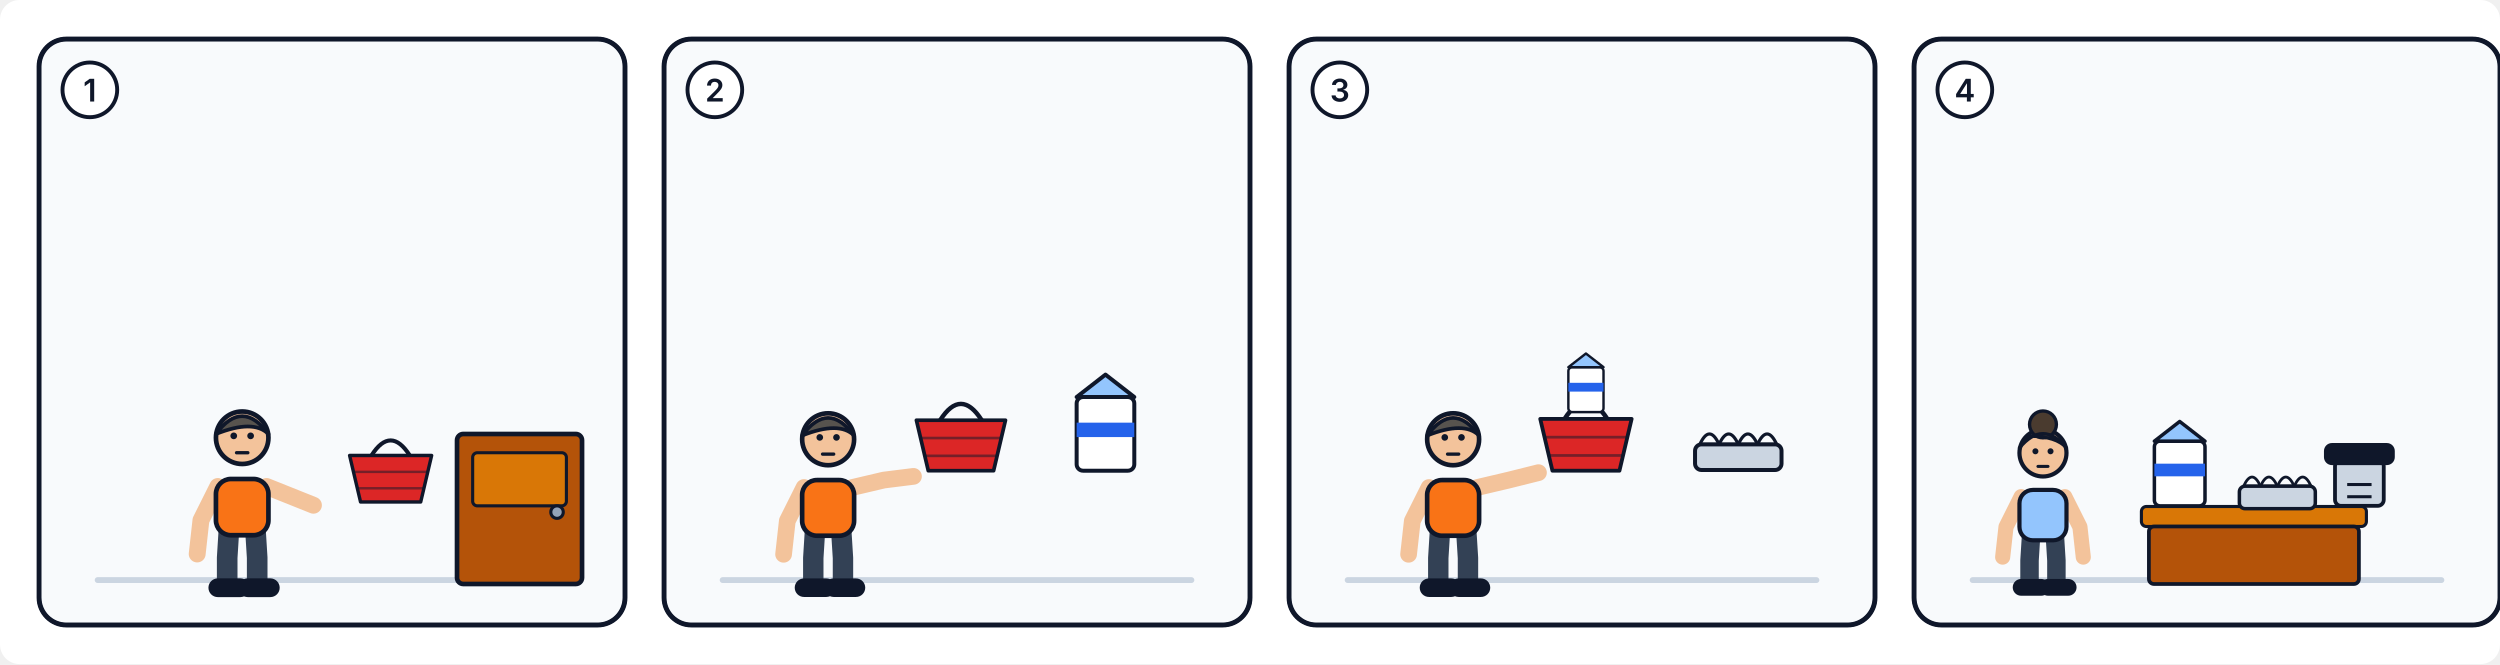
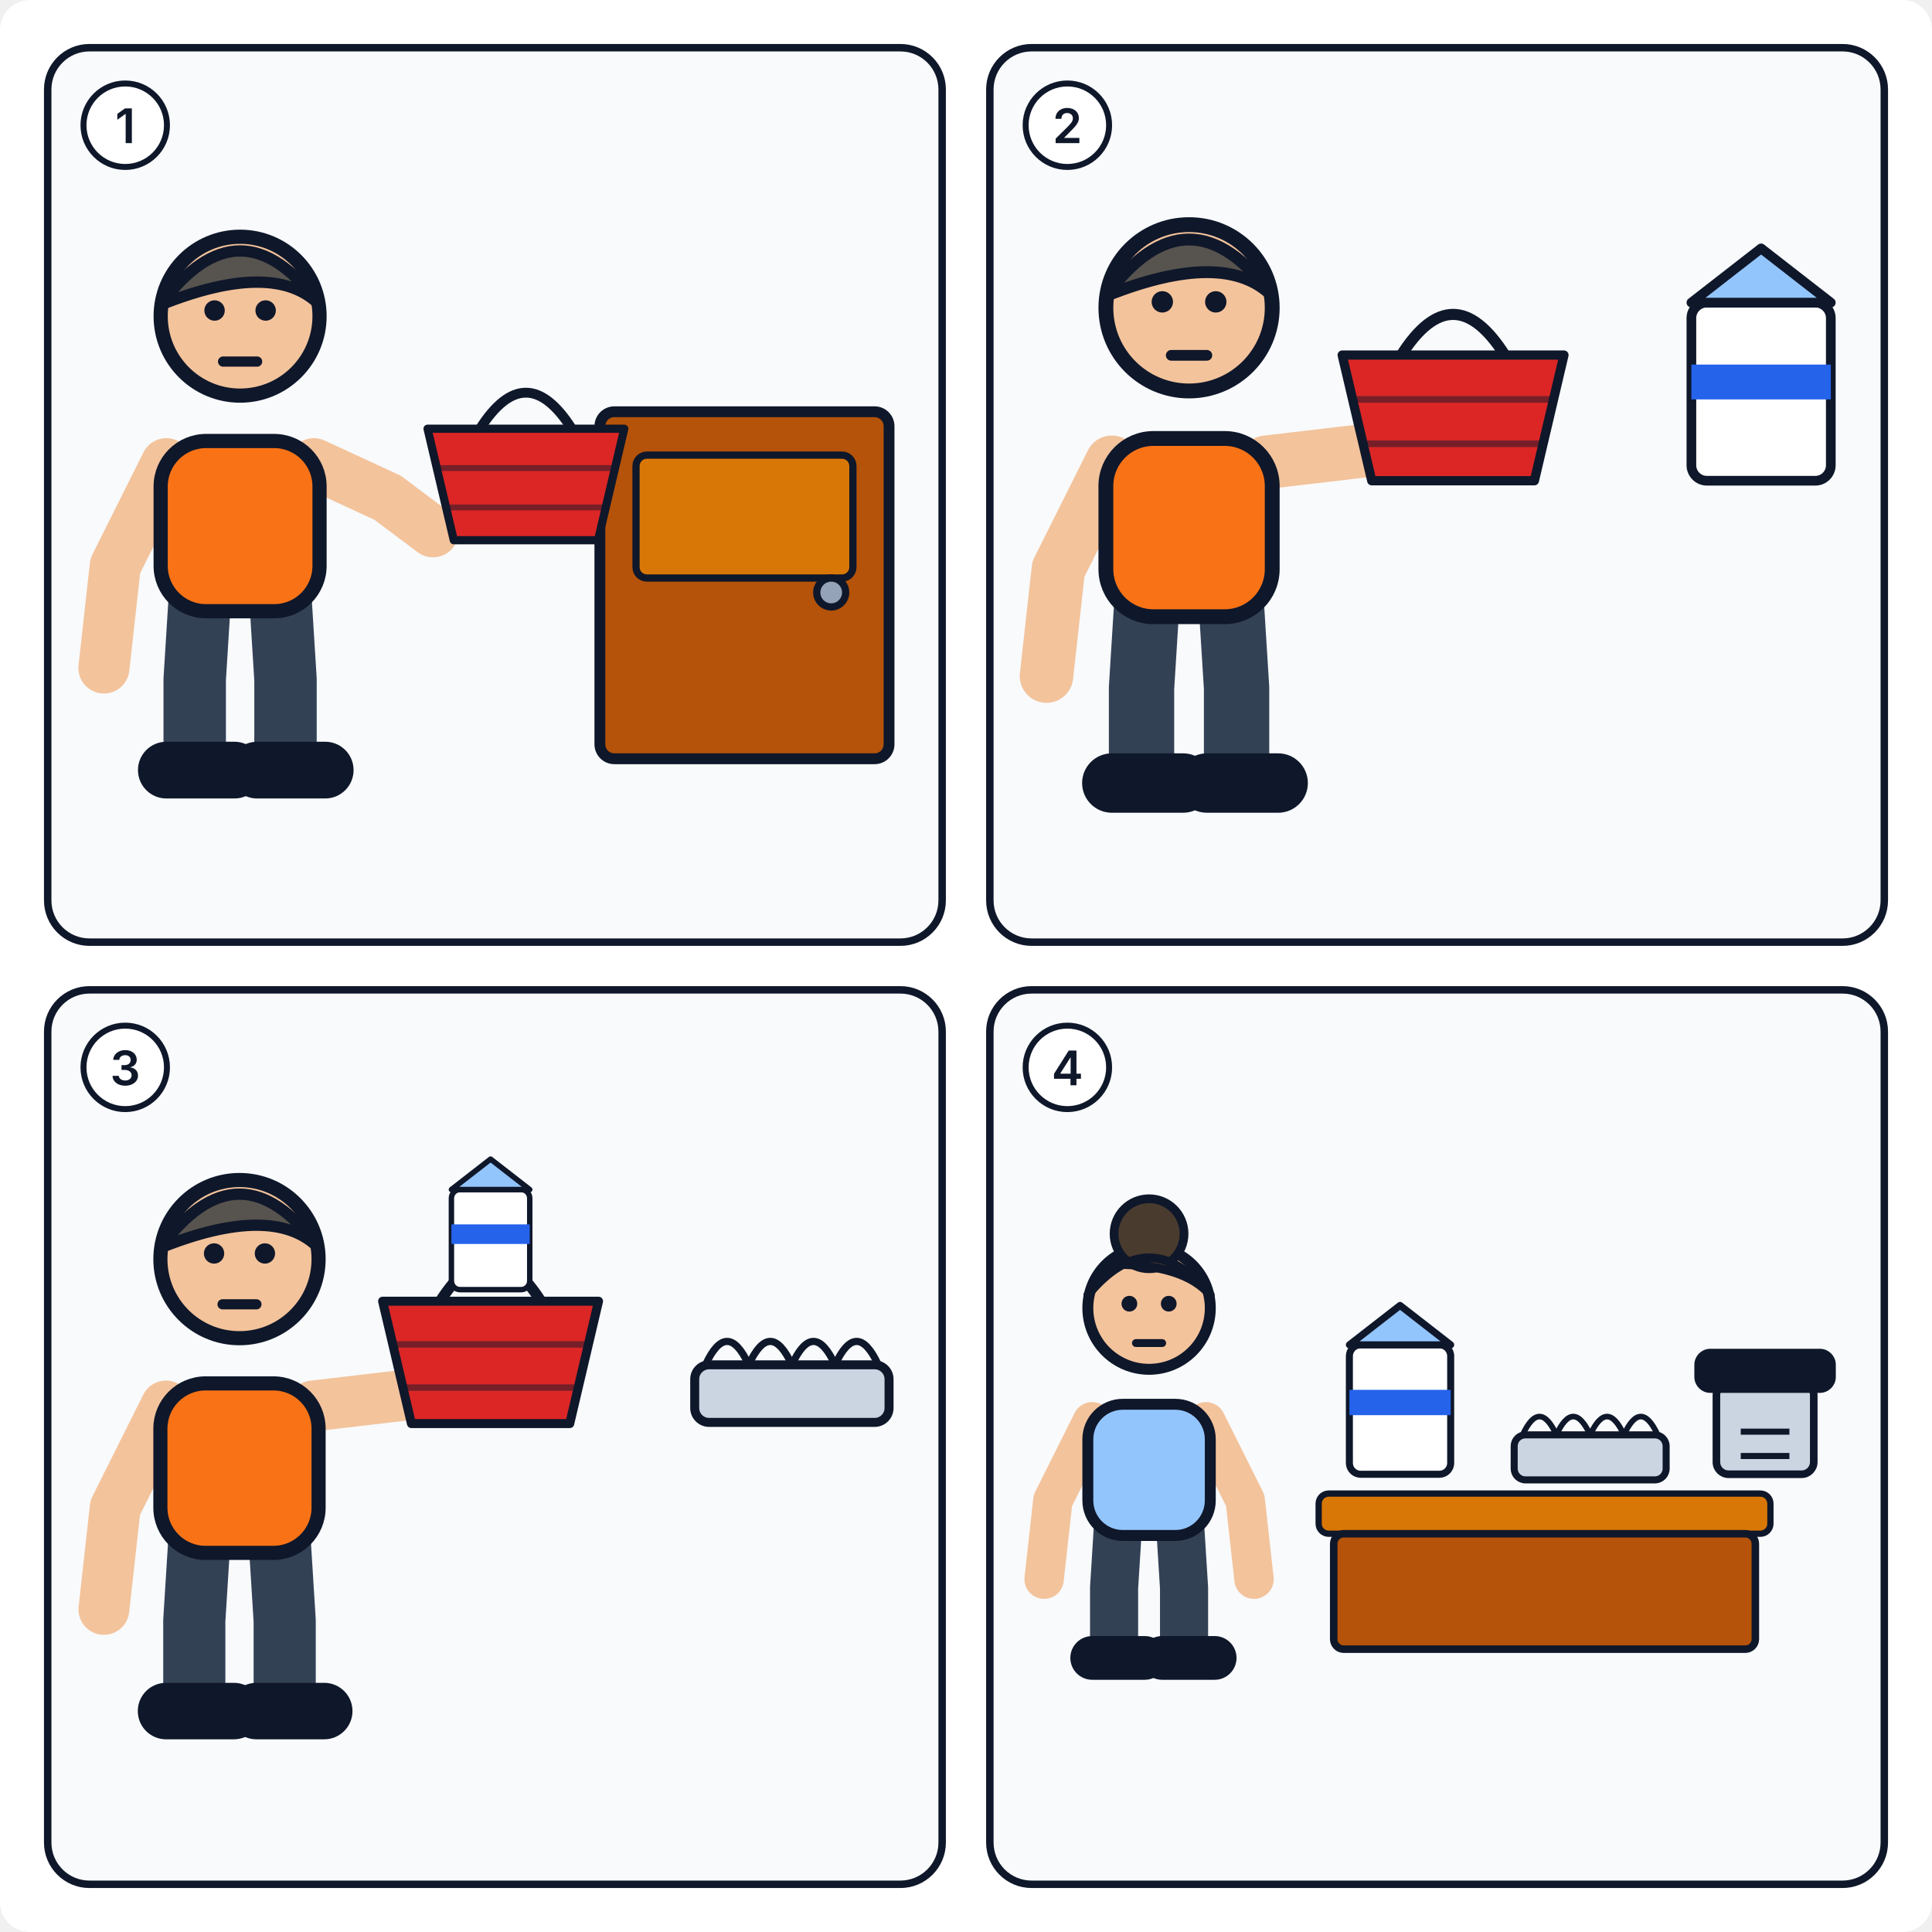
- <svg xmlns="http://www.w3.org/2000/svg" viewBox="0 0 1280 340" width="1280" height="340" role="img">
-   <rect x="0" y="0" width="1280" height="340" rx="10" fill="#FFFFFF" />
-   <g transform="translate(20 20)">
+ <svg xmlns="http://www.w3.org/2000/svg" viewBox="0 0 648 648" width="648" height="648" role="img">
+   <rect x="0" y="0" width="648" height="648" rx="10" fill="#FFFFFF" />
+   <g transform="translate(16 16)">
    <rect x="0" y="0" width="300" height="300" rx="14" fill="#F8FAFC" stroke="#0F172A" stroke-width="2" stroke-linecap="round" stroke-linejoin="round" />
-     <g transform="translate(150 279)">
-       <path d="M -120 -2 L 120 -2" fill="none" stroke="#CBD5E1" stroke-width="3" stroke-linecap="round" />
-       <g transform="translate(96 0)">
-         <g transform="translate(0 0) scale(0.8)">
+     <g transform="translate(118.10 238.49) scale(1.4097)">
+       <g transform="translate(82 0)">
+         <g transform="translate(0 0) scale(0.86)">
          <rect x="-40" y="-96" width="80" height="96" rx="4" fill="#B45309" stroke="#0F172A" stroke-width="3" stroke-linecap="round" stroke-linejoin="round" />
          <rect x="-30" y="-84" width="60" height="34" rx="3" fill="#D97706" stroke="#0F172A" stroke-width="2" stroke-linecap="round" stroke-linejoin="round" />
          <circle cx="24" cy="-46" r="4" fill="#94A3B8" stroke="#0F172A" stroke-width="2" stroke-linecap="round" stroke-linejoin="round" />
        </g>
      </g>
-       <g transform="translate(-46 0) scale(0.96)">
+       <g transform="translate(-38 0) scale(1.35)">
        <polyline points="-7,-30 -8,-14 -8,0" fill="none" stroke="#334155" stroke-width="11" stroke-linecap="round" stroke-linejoin="round" />
        <polyline points="7,-30 8,-14 8,0" fill="none" stroke="#334155" stroke-width="11" stroke-linecap="round" stroke-linejoin="round" />
        <rect x="-17" y="-2" width="20" height="8" rx="4" fill="#0F172A" stroke="#0F172A" stroke-width="2" stroke-linecap="round" stroke-linejoin="round" />
        <rect x="-1" y="-2" width="20" height="8" rx="4" fill="#0F172A" stroke="#0F172A" stroke-width="2" stroke-linecap="round" stroke-linejoin="round" />
        <polyline points="-13,-52 -22,-34 -24,-16" fill="none" stroke="#F3C39B" stroke-width="9" stroke-linecap="round" stroke-linejoin="round" />
-         <polyline points="13,-52 28,-46 38,-42" fill="none" stroke="#F3C39B" stroke-width="9" stroke-linecap="round" stroke-linejoin="round" />
+         <polyline points="13,-52 26,-46 34,-40" fill="none" stroke="#F3C39B" stroke-width="9" stroke-linecap="round" stroke-linejoin="round" />
        <rect x="-14" y="-56" width="28" height="30" rx="8" fill="#F97316" stroke="#0F172A" stroke-width="2.5" stroke-linecap="round" stroke-linejoin="round" />
        <circle cx="0" cy="-78" r="14" fill="#F3C39B" stroke="#0F172A" stroke-width="2.5" stroke-linecap="round" stroke-linejoin="round" />
        <path d="M -14 -80 Q 0 -99 14 -80 Q 6 -88 -14 -80 Z" fill="#57534E" stroke="#0F172A" stroke-width="2" stroke-linecap="round" stroke-linejoin="round" />
        <circle cx="-4.5" cy="-79" r="1.8" fill="#0F172A" stroke="none" stroke-width="2.5" stroke-linecap="round" stroke-linejoin="round" />
        <circle cx="4.5" cy="-79" r="1.8" fill="#0F172A" stroke="none" stroke-width="2.5" stroke-linecap="round" stroke-linejoin="round" />
        <line x1="-3" y1="-70" x2="3" y2="-70" stroke="#0F172A" stroke-width="1.8" stroke-linecap="round" />
      </g>
-       <g transform="translate(30 -42)">
-         <g transform="translate(0 0) scale(0.7)">
+       <g transform="translate(30 -52)">
+         <g transform="translate(0 0) scale(0.78)">
          <polygon points="-30,-34 30,-34 22,0 -22,0" fill="#DC2626" stroke="#0F172A" stroke-width="2.5" stroke-linecap="round" stroke-linejoin="round" />
          <path d="M -28 -22 L 28 -22 M -25 -10 L 25 -10" fill="none" stroke="#0F172A" stroke-width="1.8" opacity="0.5" />
          <path d="M -14 -34 Q 0 -56 14 -34" fill="none" stroke="#0F172A" stroke-width="3" />
        </g>
      </g>
    </g>
    <circle cx="26" cy="26" r="14" fill="#FFFFFF" stroke="#0F172A" stroke-width="2" />
    <text x="26" y="32" text-anchor="middle" font-family="Inter, system-ui, sans-serif" font-size="16" font-weight="600" fill="#0F172A">1</text>
    <rect x="0" y="0" width="300" height="300" rx="14" fill="none" stroke="#0F172A" stroke-width="2.5" />
  </g>
-   <g transform="translate(340 20)">
+   <g transform="translate(332 16)">
    <rect x="0" y="0" width="300" height="300" rx="14" fill="#F8FAFC" stroke="#0F172A" stroke-width="2" stroke-linecap="round" stroke-linejoin="round" />
-     <g transform="translate(150 279)">
-       <path d="M -120 -2 L 120 -2" fill="none" stroke="#CBD5E1" stroke-width="3" stroke-linecap="round" />
-       <g transform="translate(-66 0) scale(0.95)">
+     <g transform="translate(146.51 242.65) scale(1.4759)">
+       <g transform="translate(-54 0) scale(1.35)">
        <polyline points="-7,-30 -8,-14 -8,0" fill="none" stroke="#334155" stroke-width="11" stroke-linecap="round" stroke-linejoin="round" />
        <polyline points="7,-30 8,-14 8,0" fill="none" stroke="#334155" stroke-width="11" stroke-linecap="round" stroke-linejoin="round" />
        <rect x="-17" y="-2" width="20" height="8" rx="4" fill="#0F172A" stroke="#0F172A" stroke-width="2" stroke-linecap="round" stroke-linejoin="round" />
        <rect x="-1" y="-2" width="20" height="8" rx="4" fill="#0F172A" stroke="#0F172A" stroke-width="2" stroke-linecap="round" stroke-linejoin="round" />
        <polyline points="-13,-52 -22,-34 -24,-16" fill="none" stroke="#F3C39B" stroke-width="9" stroke-linecap="round" stroke-linejoin="round" />
-         <polyline points="13,-52 30,-56 46,-58" fill="none" stroke="#F3C39B" stroke-width="9" stroke-linecap="round" stroke-linejoin="round" />
+         <polyline points="13,-52 30,-54 46,-58" fill="none" stroke="#F3C39B" stroke-width="9" stroke-linecap="round" stroke-linejoin="round" />
        <rect x="-14" y="-56" width="28" height="30" rx="8" fill="#F97316" stroke="#0F172A" stroke-width="2.5" stroke-linecap="round" stroke-linejoin="round" />
        <circle cx="0" cy="-78" r="14" fill="#F3C39B" stroke="#0F172A" stroke-width="2.5" stroke-linecap="round" stroke-linejoin="round" />
        <path d="M -14 -80 Q 0 -99 14 -80 Q 6 -88 -14 -80 Z" fill="#57534E" stroke="#0F172A" stroke-width="2" stroke-linecap="round" stroke-linejoin="round" />
        <circle cx="-4.5" cy="-79" r="1.8" fill="#0F172A" stroke="none" stroke-width="2.5" stroke-linecap="round" stroke-linejoin="round" />
        <circle cx="4.5" cy="-79" r="1.8" fill="#0F172A" stroke="none" stroke-width="2.5" stroke-linecap="round" stroke-linejoin="round" />
        <line x1="-3" y1="-70" x2="3" y2="-70" stroke="#0F172A" stroke-width="1.8" stroke-linecap="round" />
      </g>
-       <g transform="translate(2 -58)">
-         <g transform="translate(0 0) scale(0.76)">
+       <g transform="translate(6 -66)">
+         <g transform="translate(0 0) scale(0.84)">
          <polygon points="-30,-34 30,-34 22,0 -22,0" fill="#DC2626" stroke="#0F172A" stroke-width="2.5" stroke-linecap="round" stroke-linejoin="round" />
          <path d="M -28 -22 L 28 -22 M -25 -10 L 25 -10" fill="none" stroke="#0F172A" stroke-width="1.8" opacity="0.5" />
          <path d="M -14 -34 Q 0 -56 14 -34" fill="none" stroke="#0F172A" stroke-width="3" />
        </g>
      </g>
-       <g transform="translate(76 -58)">
-         <g transform="translate(0 0) scale(0.82)">
+       <g transform="translate(76 -66)">
+         <g transform="translate(0 0) scale(0.88)">
          <rect x="-18" y="-46" width="36" height="46" rx="4" fill="#FFFFFF" stroke="#0F172A" stroke-width="2.5" stroke-linecap="round" stroke-linejoin="round" />
          <polygon points="-18,-46 0,-60 18,-46" fill="#93C5FD" stroke="#0F172A" stroke-width="2.5" stroke-linecap="round" stroke-linejoin="round" />
          <rect x="-18" y="-30" width="36" height="9" fill="#2563EB" />
        </g>
      </g>
    </g>
    <circle cx="26" cy="26" r="14" fill="#FFFFFF" stroke="#0F172A" stroke-width="2" />
    <text x="26" y="32" text-anchor="middle" font-family="Inter, system-ui, sans-serif" font-size="16" font-weight="600" fill="#0F172A">2</text>
    <rect x="0" y="0" width="300" height="300" rx="14" fill="none" stroke="#0F172A" stroke-width="2.5" />
  </g>
-   <g transform="translate(660 20)">
+   <g transform="translate(16 332)">
    <rect x="0" y="0" width="300" height="300" rx="14" fill="#F8FAFC" stroke="#0F172A" stroke-width="2" stroke-linecap="round" stroke-linejoin="round" />
-     <g transform="translate(150 279)">
-       <path d="M -120 -2 L 120 -2" fill="none" stroke="#CBD5E1" stroke-width="3" stroke-linecap="round" />
-       <g transform="translate(-66 0) scale(0.95)">
+     <g transform="translate(140.12 238.11) scale(1.4036)">
+       <g transform="translate(-54 0) scale(1.35)">
        <polyline points="-7,-30 -8,-14 -8,0" fill="none" stroke="#334155" stroke-width="11" stroke-linecap="round" stroke-linejoin="round" />
        <polyline points="7,-30 8,-14 8,0" fill="none" stroke="#334155" stroke-width="11" stroke-linecap="round" stroke-linejoin="round" />
        <rect x="-17" y="-2" width="20" height="8" rx="4" fill="#0F172A" stroke="#0F172A" stroke-width="2" stroke-linecap="round" stroke-linejoin="round" />
        <rect x="-1" y="-2" width="20" height="8" rx="4" fill="#0F172A" stroke="#0F172A" stroke-width="2" stroke-linecap="round" stroke-linejoin="round" />
        <polyline points="-13,-52 -22,-34 -24,-16" fill="none" stroke="#F3C39B" stroke-width="9" stroke-linecap="round" stroke-linejoin="round" />
-         <polyline points="13,-52 30,-56 46,-60" fill="none" stroke="#F3C39B" stroke-width="9" stroke-linecap="round" stroke-linejoin="round" />
+         <polyline points="13,-52 30,-54 46,-60" fill="none" stroke="#F3C39B" stroke-width="9" stroke-linecap="round" stroke-linejoin="round" />
        <rect x="-14" y="-56" width="28" height="30" rx="8" fill="#F97316" stroke="#0F172A" stroke-width="2.5" stroke-linecap="round" stroke-linejoin="round" />
        <circle cx="0" cy="-78" r="14" fill="#F3C39B" stroke="#0F172A" stroke-width="2.5" stroke-linecap="round" stroke-linejoin="round" />
        <path d="M -14 -80 Q 0 -99 14 -80 Q 6 -88 -14 -80 Z" fill="#57534E" stroke="#0F172A" stroke-width="2" stroke-linecap="round" stroke-linejoin="round" />
        <circle cx="-4.5" cy="-79" r="1.8" fill="#0F172A" stroke="none" stroke-width="2.5" stroke-linecap="round" stroke-linejoin="round" />
        <circle cx="4.5" cy="-79" r="1.8" fill="#0F172A" stroke="none" stroke-width="2.5" stroke-linecap="round" stroke-linejoin="round" />
        <line x1="-3" y1="-70" x2="3" y2="-70" stroke="#0F172A" stroke-width="1.8" stroke-linecap="round" />
      </g>
-       <g transform="translate(2 -58)">
-         <g transform="translate(0 0) scale(0.78)">
+       <g transform="translate(6 -66)">
+         <g transform="translate(0 0) scale(0.86)">
          <polygon points="-30,-34 30,-34 22,0 -22,0" fill="#DC2626" stroke="#0F172A" stroke-width="2.5" stroke-linecap="round" stroke-linejoin="round" />
          <path d="M -28 -22 L 28 -22 M -25 -10 L 25 -10" fill="none" stroke="#0F172A" stroke-width="1.8" opacity="0.5" />
          <path d="M -14 -34 Q 0 -56 14 -34" fill="none" stroke="#0F172A" stroke-width="3" />
        </g>
      </g>
-       <g transform="translate(2 -88)">
-         <g transform="translate(0 0) scale(0.5)">
+       <g transform="translate(6 -98)">
+         <g transform="translate(0 0) scale(0.52)">
          <rect x="-18" y="-46" width="36" height="46" rx="4" fill="#FFFFFF" stroke="#0F172A" stroke-width="2.5" stroke-linecap="round" stroke-linejoin="round" />
          <polygon points="-18,-46 0,-60 18,-46" fill="#93C5FD" stroke="#0F172A" stroke-width="2.5" stroke-linecap="round" stroke-linejoin="round" />
          <rect x="-18" y="-30" width="36" height="9" fill="#2563EB" />
        </g>
      </g>
-       <g transform="translate(80 -60)">
-         <g transform="translate(0 0) scale(0.82)">
+       <g transform="translate(78 -68)">
+         <g transform="translate(0 0) scale(0.86)">
          <path d="M -24 -14 Q -18 -27 -12 -14 Z" fill="#F8FAFC" stroke="#0F172A" stroke-width="2" stroke-linecap="round" stroke-linejoin="round" />
          <path d="M -12 -14 Q -6 -27 0 -14 Z" fill="#F8FAFC" stroke="#0F172A" stroke-width="2" stroke-linecap="round" stroke-linejoin="round" />
          <path d="M 0 -14 Q 6 -27 12 -14 Z" fill="#F8FAFC" stroke="#0F172A" stroke-width="2" stroke-linecap="round" stroke-linejoin="round" />
          <path d="M 12 -14 Q 18 -27 24 -14 Z" fill="#F8FAFC" stroke="#0F172A" stroke-width="2" stroke-linecap="round" stroke-linejoin="round" />
          <rect x="-27" y="-14" width="54" height="16" rx="4" fill="#CBD5E1" stroke="#0F172A" stroke-width="2.5" stroke-linecap="round" stroke-linejoin="round" />
        </g>
      </g>
    </g>
    <circle cx="26" cy="26" r="14" fill="#FFFFFF" stroke="#0F172A" stroke-width="2" />
    <text x="26" y="32" text-anchor="middle" font-family="Inter, system-ui, sans-serif" font-size="16" font-weight="600" fill="#0F172A">3</text>
    <rect x="0" y="0" width="300" height="300" rx="14" fill="none" stroke="#0F172A" stroke-width="2.5" />
  </g>
-   <g transform="translate(980 20)">
+   <g transform="translate(332 332)">
    <rect x="0" y="0" width="300" height="300" rx="14" fill="#F8FAFC" stroke="#0F172A" stroke-width="2" stroke-linecap="round" stroke-linejoin="round" />
-     <g transform="translate(150 279)">
-       <path d="M -120 -2 L 120 -2" fill="none" stroke="#CBD5E1" stroke-width="3" stroke-linecap="round" />
-       <g transform="translate(24 0)">
-         <g transform="translate(0 0) scale(0.64)">
+     <g transform="translate(147.78 221.14) scale(1.2754)">
+       <g transform="translate(30 0)">
+         <g transform="translate(0 0) scale(0.66)">
          <rect x="-90" y="-62" width="180" height="16" rx="4" fill="#D97706" stroke="#0F172A" stroke-width="2.5" stroke-linecap="round" stroke-linejoin="round" />
          <rect x="-84" y="-46" width="168" height="46" rx="4" fill="#B45309" stroke="#0F172A" stroke-width="3" stroke-linecap="round" stroke-linejoin="round" />
        </g>
      </g>
-       <g transform="translate(-14 -40)">
-         <g transform="translate(0 0) scale(0.72)">
+       <g transform="translate(-8 -46)">
+         <g transform="translate(0 0) scale(0.74)">
          <rect x="-18" y="-46" width="36" height="46" rx="4" fill="#FFFFFF" stroke="#0F172A" stroke-width="2.5" stroke-linecap="round" stroke-linejoin="round" />
          <polygon points="-18,-46 0,-60 18,-46" fill="#93C5FD" stroke="#0F172A" stroke-width="2.5" stroke-linecap="round" stroke-linejoin="round" />
          <rect x="-18" y="-30" width="36" height="9" fill="#2563EB" />
        </g>
      </g>
-       <g transform="translate(36 -40)">
-         <g transform="translate(0 0) scale(0.72)">
+       <g transform="translate(42 -46)">
+         <g transform="translate(0 0) scale(0.74)">
          <path d="M -24 -14 Q -18 -27 -12 -14 Z" fill="#F8FAFC" stroke="#0F172A" stroke-width="2" stroke-linecap="round" stroke-linejoin="round" />
          <path d="M -12 -14 Q -6 -27 0 -14 Z" fill="#F8FAFC" stroke="#0F172A" stroke-width="2" stroke-linecap="round" stroke-linejoin="round" />
          <path d="M 0 -14 Q 6 -27 12 -14 Z" fill="#F8FAFC" stroke="#0F172A" stroke-width="2" stroke-linecap="round" stroke-linejoin="round" />
          <path d="M 12 -14 Q 18 -27 24 -14 Z" fill="#F8FAFC" stroke="#0F172A" stroke-width="2" stroke-linecap="round" stroke-linejoin="round" />
          <rect x="-27" y="-14" width="54" height="16" rx="4" fill="#CBD5E1" stroke="#0F172A" stroke-width="2.5" stroke-linecap="round" stroke-linejoin="round" />
        </g>
      </g>
-       <g transform="translate(78 -40)">
-         <g transform="translate(0 0) scale(0.78)">
+       <g transform="translate(88 -46)">
+         <g transform="translate(0 0) scale(0.8)">
          <rect x="-16" y="-30" width="32" height="30" rx="4" fill="#CBD5E1" stroke="#0F172A" stroke-width="2.5" stroke-linecap="round" stroke-linejoin="round" />
          <rect x="-22" y="-40" width="44" height="12" rx="4" fill="#0F172A" stroke="#0F172A" stroke-width="2.5" stroke-linecap="round" stroke-linejoin="round" />
          <path d="M -8 -14 L 8 -14 M -8 -6 L 8 -6" fill="none" stroke="#0F172A" stroke-width="2" />
        </g>
      </g>
-       <g transform="translate(-84 0) scale(0.86)">
+       <g transform="translate(-74 0) scale(1.15)">
        <polyline points="-7,-30 -8,-14 -8,0" fill="none" stroke="#334155" stroke-width="11" stroke-linecap="round" stroke-linejoin="round" />
        <polyline points="7,-30 8,-14 8,0" fill="none" stroke="#334155" stroke-width="11" stroke-linecap="round" stroke-linejoin="round" />
        <rect x="-17" y="-2" width="20" height="8" rx="4" fill="#0F172A" stroke="#0F172A" stroke-width="2" stroke-linecap="round" stroke-linejoin="round" />
        <rect x="-1" y="-2" width="20" height="8" rx="4" fill="#0F172A" stroke="#0F172A" stroke-width="2" stroke-linecap="round" stroke-linejoin="round" />
        <polyline points="-13,-52 -22,-34 -24,-16" fill="none" stroke="#F3C39B" stroke-width="9" stroke-linecap="round" stroke-linejoin="round" />
        <polyline points="13,-52 22,-34 24,-16" fill="none" stroke="#F3C39B" stroke-width="9" stroke-linecap="round" stroke-linejoin="round" />
        <rect x="-14" y="-56" width="28" height="30" rx="8" fill="#93C5FD" stroke="#0F172A" stroke-width="2.5" stroke-linecap="round" stroke-linejoin="round" />
        <circle cx="0" cy="-78" r="14" fill="#F3C39B" stroke="#0F172A" stroke-width="2.5" stroke-linecap="round" stroke-linejoin="round" />
        <circle cx="0" cy="-95" r="8" fill="#4A3B2F" stroke="#0F172A" stroke-width="2" stroke-linecap="round" stroke-linejoin="round" />
        <path d="M -14 -81 Q 0 -98 14 -81 Q 8 -88 -8 -88 Z" fill="#4A3B2F" stroke="#0F172A" stroke-width="2" stroke-linecap="round" stroke-linejoin="round" />
        <circle cx="-4.5" cy="-79" r="1.8" fill="#0F172A" stroke="none" stroke-width="2.5" stroke-linecap="round" stroke-linejoin="round" />
        <circle cx="4.5" cy="-79" r="1.8" fill="#0F172A" stroke="none" stroke-width="2.5" stroke-linecap="round" stroke-linejoin="round" />
        <line x1="-3" y1="-70" x2="3" y2="-70" stroke="#0F172A" stroke-width="1.8" stroke-linecap="round" />
      </g>
    </g>
    <circle cx="26" cy="26" r="14" fill="#FFFFFF" stroke="#0F172A" stroke-width="2" />
    <text x="26" y="32" text-anchor="middle" font-family="Inter, system-ui, sans-serif" font-size="16" font-weight="600" fill="#0F172A">4</text>
    <rect x="0" y="0" width="300" height="300" rx="14" fill="none" stroke="#0F172A" stroke-width="2.5" />
  </g>
</svg>
